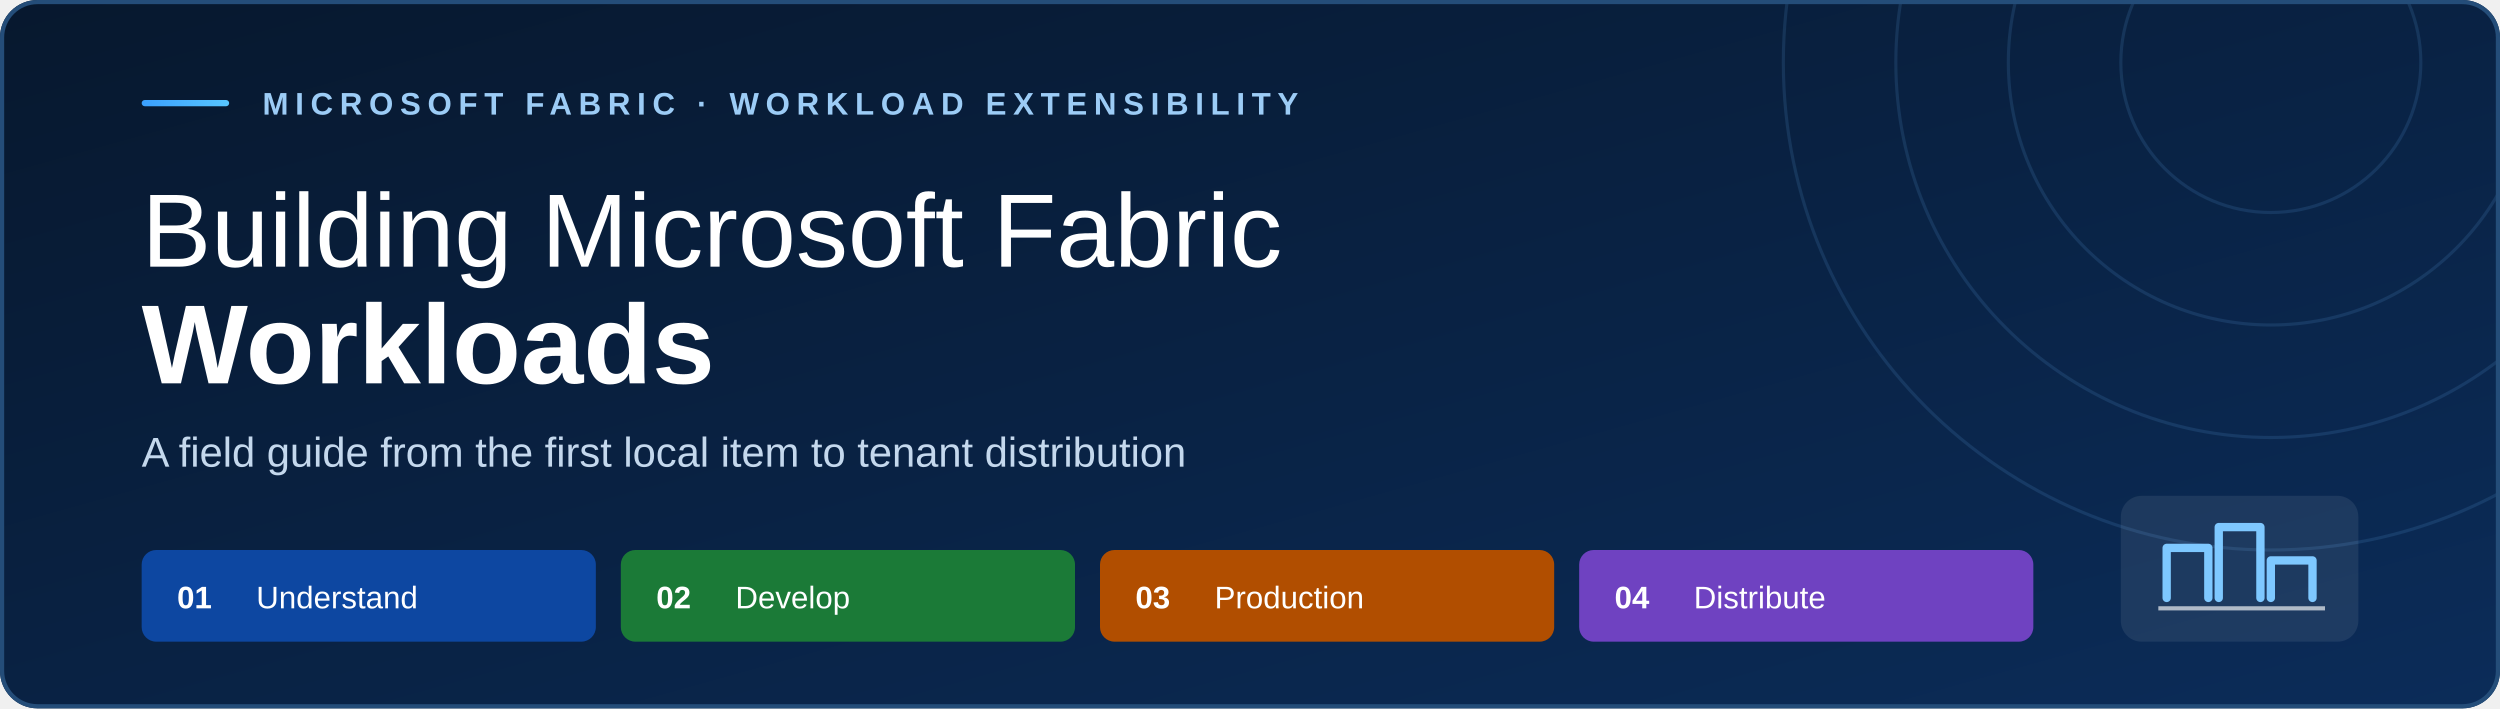
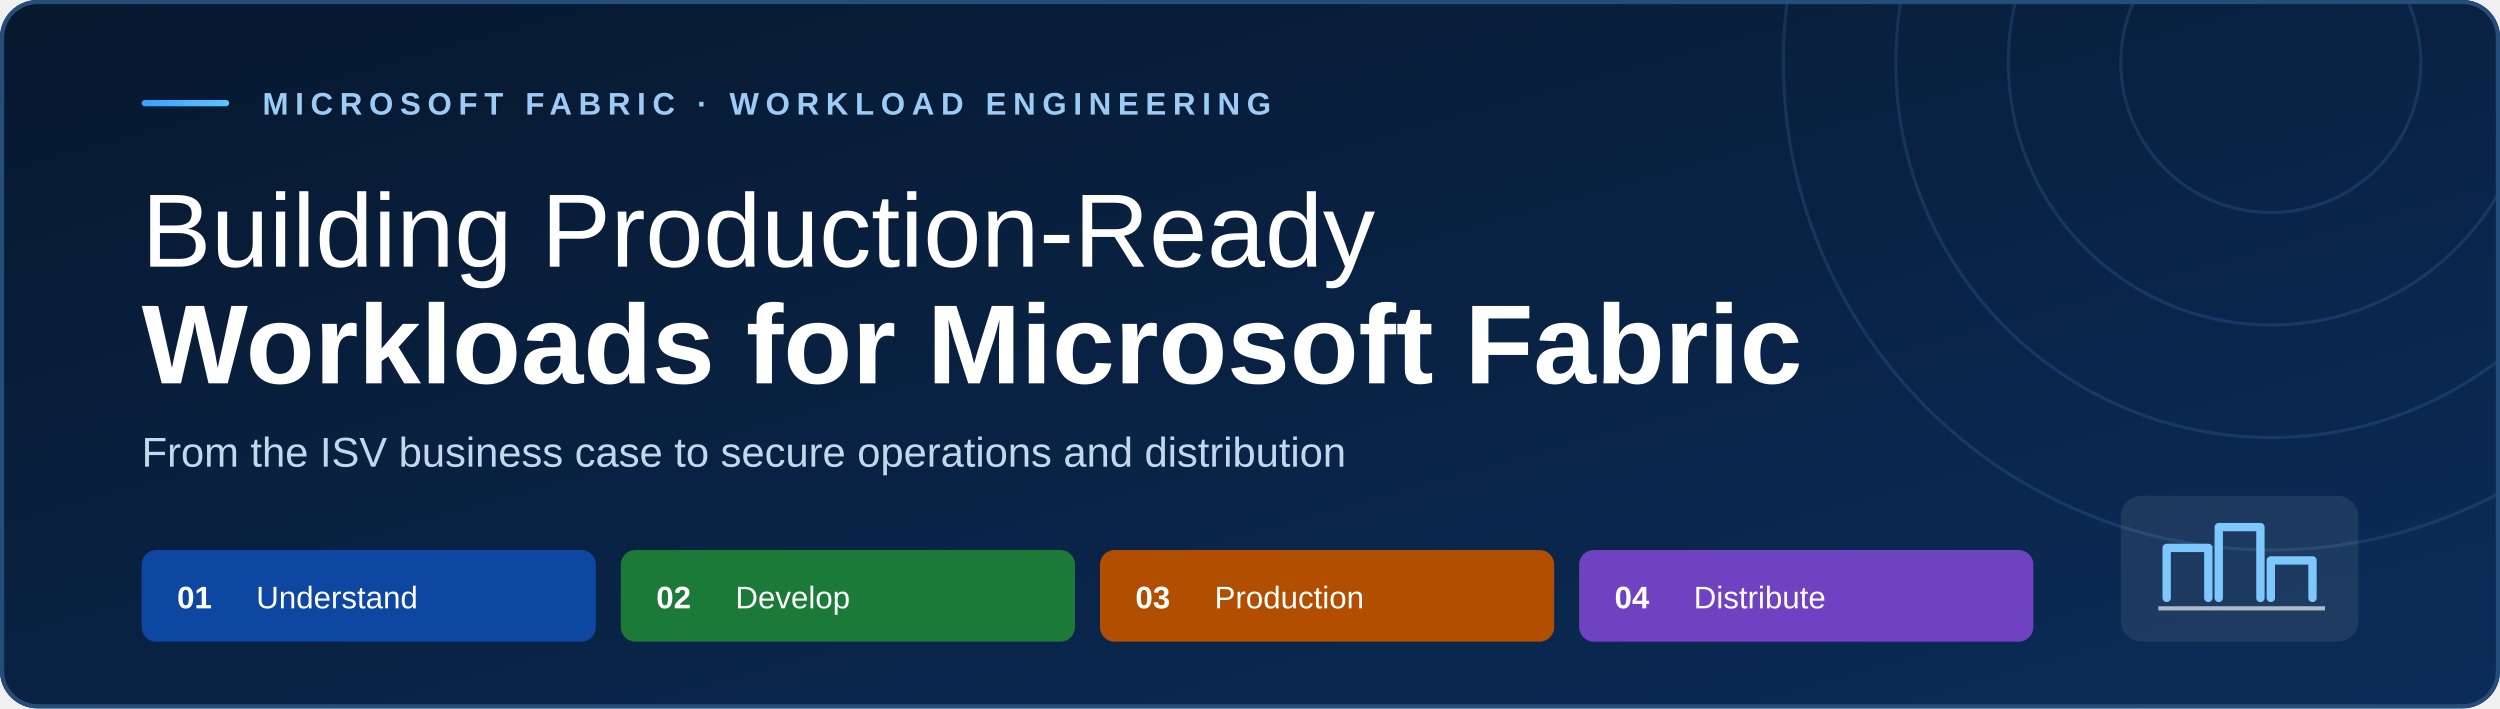
<svg xmlns="http://www.w3.org/2000/svg" width="1200" height="340" viewBox="0 0 1200 340" role="img" aria-labelledby="title description">
  <defs>
    <linearGradient id="background" x1="0" y1="0" x2="1" y2="1">
      <stop offset="0" stop-color="#07182e" />
      <stop offset="1" stop-color="#0b2c59" />
    </linearGradient>
    <linearGradient id="accent" x1="0" y1="0" x2="1" y2="0">
      <stop offset="0" stop-color="#3aa0ff" />
      <stop offset="1" stop-color="#58c6ff" />
    </linearGradient>
    <clipPath id="frame">
      <rect width="1200" height="340" rx="18" />
    </clipPath>
  </defs>
  <g clip-path="url(#frame)">
    <rect width="1200" height="340" fill="url(#background)" />
    <g fill="none" stroke="#6bbcff" stroke-width="1.5" opacity="0.13">
      <circle cx="1090" cy="30" r="72" />
      <circle cx="1090" cy="30" r="126" />
      <circle cx="1090" cy="30" r="180" />
      <circle cx="1090" cy="30" r="234" />
    </g>
    <rect x="68" y="48" width="42" height="3" rx="1.5" fill="url(#accent)" />
    <text x="126" y="55" fill="#9cccf6" font-family="Segoe UI, Arial, sans-serif" font-size="15" font-weight="600" letter-spacing="3.2">
-       MICROSOFT FABRIC · WORKLOAD EXTENSIBILITY
+       MICROSOFT FABRIC · WORKLOAD ENGINEERING
    </text>
    <text x="68" y="128" fill="#ffffff" font-family="Segoe UI, Arial, sans-serif" font-size="50" font-weight="300">
-       Building Microsoft Fabric
+       Building Production-Ready
    </text>
    <text x="68" y="184" fill="#ffffff" font-family="Segoe UI, Arial, sans-serif" font-size="54" font-weight="700">
-       Workloads
+       Workloads for Microsoft Fabric
    </text>
    <text x="68" y="224" fill="#c4d8ed" font-family="Segoe UI, Arial, sans-serif" font-size="20">
-       A field guide from the first local item to tenant distribution
+       From the ISV business case to secure operations and distribution
    </text>
    <g transform="translate(68 264)" font-family="Segoe UI, Arial, sans-serif">
      <g>
        <rect width="218" height="44" rx="7" fill="#0d47a1" />
        <text x="17" y="28" fill="#ffffff" font-size="15" font-weight="700">01</text>
        <text x="55" y="28" fill="#ffffff" font-size="15">Understand</text>
      </g>
      <g transform="translate(230 0)">
        <rect width="218" height="44" rx="7" fill="#1b7a37" />
        <text x="17" y="28" fill="#ffffff" font-size="15" font-weight="700">02</text>
        <text x="55" y="28" fill="#ffffff" font-size="15">Develop</text>
      </g>
      <g transform="translate(460 0)">
        <rect width="218" height="44" rx="7" fill="#b14e00" />
        <text x="17" y="28" fill="#ffffff" font-size="15" font-weight="700">03</text>
        <text x="55" y="28" fill="#ffffff" font-size="15">Production</text>
      </g>
      <g transform="translate(690 0)">
        <rect width="218" height="44" rx="7" fill="#6f42c1" />
        <text x="17" y="28" fill="#ffffff" font-size="15" font-weight="700">04</text>
        <text x="55" y="28" fill="#ffffff" font-size="15">Distribute</text>
      </g>
    </g>
    <g transform="translate(1018 238)">
      <rect width="114" height="70" rx="10" fill="#ffffff" opacity="0.08" />
      <path d="M22 49V25h20v24M47 49V15h20v34M72 49V31h20v18" fill="none" stroke="#7ec8ff" stroke-width="4" stroke-linecap="round" stroke-linejoin="round" />
      <path d="M18 54h80" stroke="#ffffff" stroke-width="2" opacity="0.65" />
    </g>
  </g>
  <rect x="1" y="1" width="1198" height="338" rx="17" fill="none" stroke="#244d79" stroke-width="2" />
</svg>
